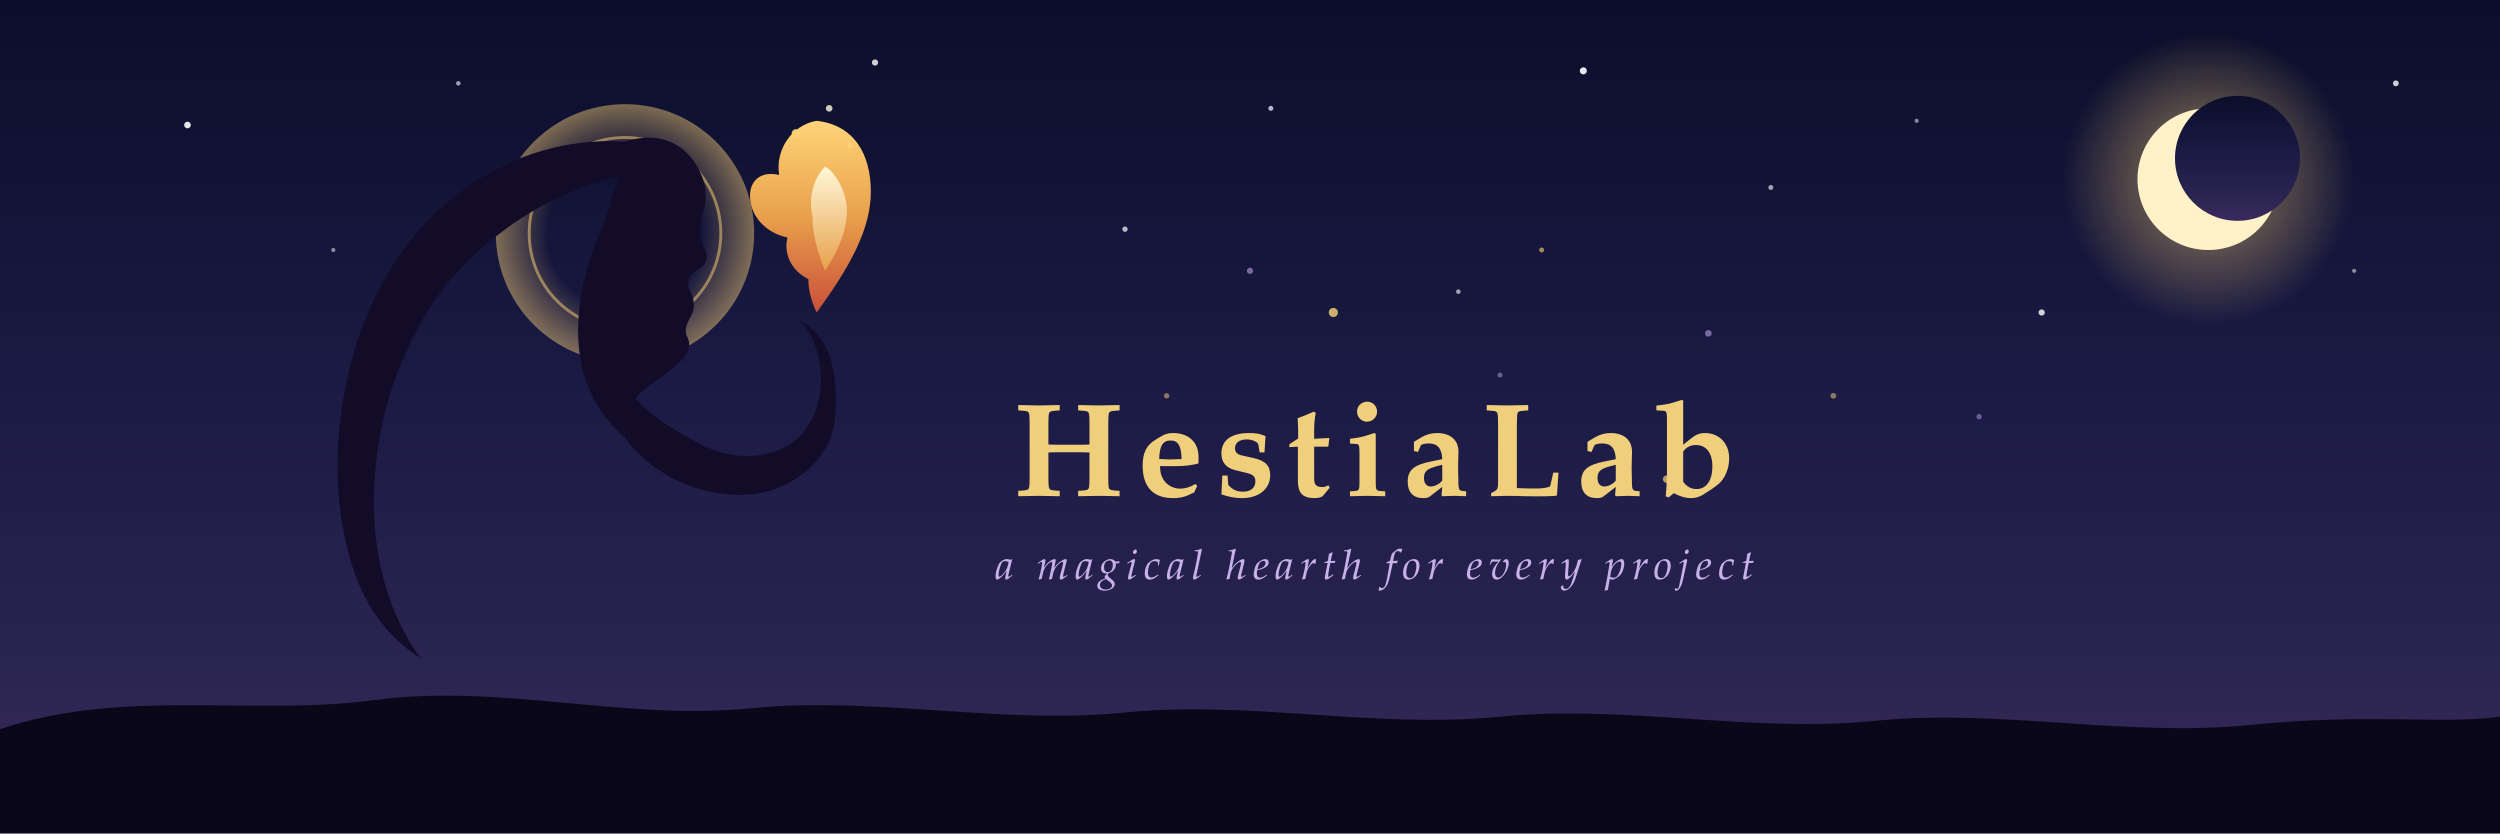
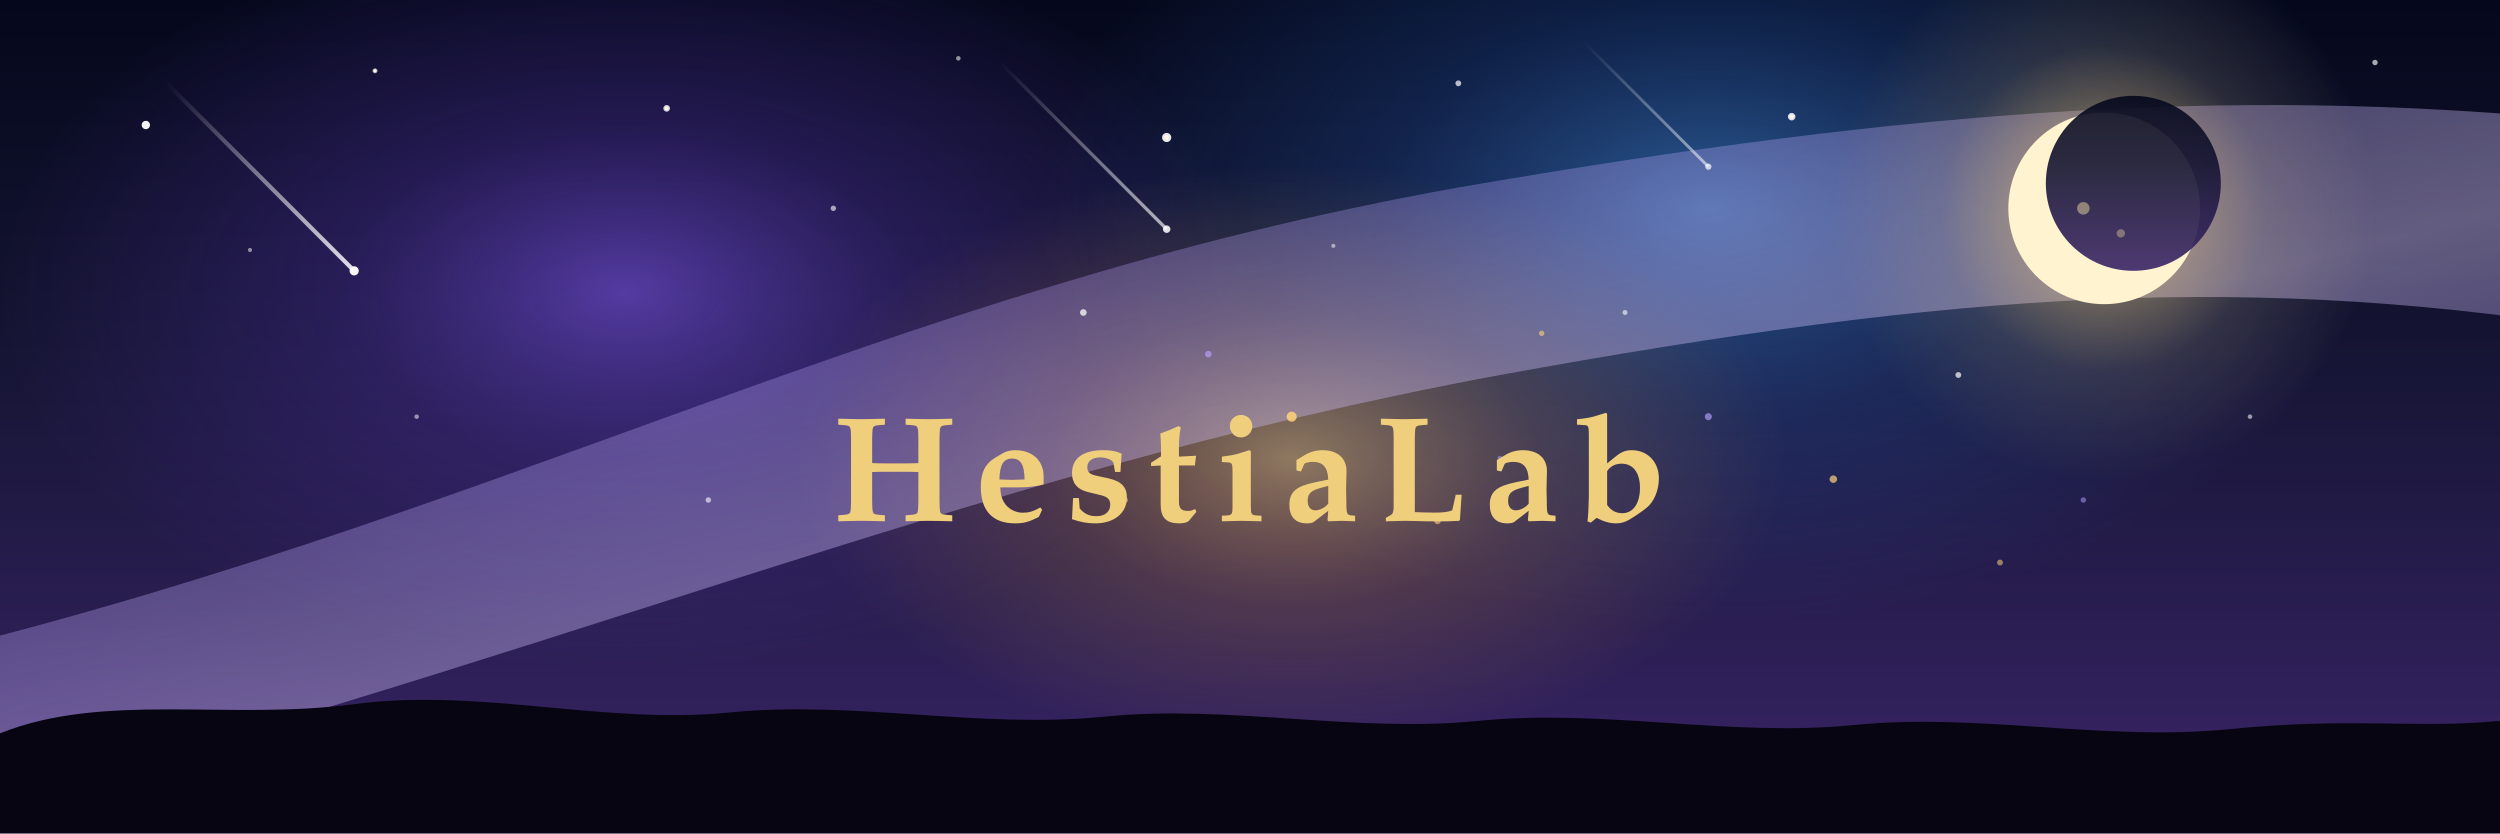
<svg xmlns="http://www.w3.org/2000/svg" width="1200" height="400" viewBox="0 0 1200 400" role="img" aria-label="HestiaLab">
  <defs>
    <linearGradient id="sky" x1="0" y1="0" x2="0" y2="1">
-       <stop offset="0%" stop-color="#0b0e2a" />
-       <stop offset="45%" stop-color="#1a1a44" />
-       <stop offset="80%" stop-color="#2a2450" />
-       <stop offset="100%" stop-color="#3a2a5e" />
+       <stop offset="0%" stop-color="#05081c" />
+       <stop offset="40%" stop-color="#141432" />
+       <stop offset="75%" stop-color="#2a1e52" />
+       <stop offset="100%" stop-color="#3b2568" />
    </linearGradient>
-     <linearGradient id="flameOuter" x1="0" y1="1" x2="0" y2="0">
-       <stop offset="0%" stop-color="#c94f3a" />
-       <stop offset="50%" stop-color="#e8a04b" />
-       <stop offset="100%" stop-color="#ffd478" />
+     <radialGradient id="nebulaPurple" cx="0.5" cy="0.5" r="0.5">
+       <stop offset="0%" stop-color="#8a5cff" stop-opacity="0.55" />
+       <stop offset="45%" stop-color="#6a3fd0" stop-opacity="0.25" />
+       <stop offset="100%" stop-color="#6a3fd0" stop-opacity="0" />
+     </radialGradient>
+     <radialGradient id="nebulaBlue" cx="0.5" cy="0.5" r="0.5">
+       <stop offset="0%" stop-color="#4aa8ff" stop-opacity="0.5" />
+       <stop offset="50%" stop-color="#2a6fd0" stop-opacity="0.22" />
+       <stop offset="100%" stop-color="#2a6fd0" stop-opacity="0" />
+     </radialGradient>
+     <radialGradient id="nebulaGold" cx="0.5" cy="0.5" r="0.5">
+       <stop offset="0%" stop-color="#ffd478" stop-opacity="0.5" />
+       <stop offset="50%" stop-color="#e8a04b" stop-opacity="0.2" />
+       <stop offset="100%" stop-color="#e8a04b" stop-opacity="0" />
+     </radialGradient>
+     <linearGradient id="milkyway" x1="0" y1="0" x2="1" y2="1">
+       <stop offset="0%" stop-color="#b8a0ff" stop-opacity="0" />
+       <stop offset="30%" stop-color="#b8a0ff" stop-opacity="0.28" />
+       <stop offset="55%" stop-color="#e0d0ff" stop-opacity="0.4" />
+       <stop offset="75%" stop-color="#b8a0ff" stop-opacity="0.25" />
+       <stop offset="100%" stop-color="#b8a0ff" stop-opacity="0" />
    </linearGradient>
-     <linearGradient id="flameInner" x1="0" y1="1" x2="0" y2="0">
-       <stop offset="0%" stop-color="#e8a04b" />
-       <stop offset="100%" stop-color="#fff8d8" />
-     </linearGradient>
-     <radialGradient id="halo" cx="0.5" cy="0.5" r="0.5">
-       <stop offset="60%" stop-color="#ffd478" stop-opacity="0" />
-       <stop offset="100%" stop-color="#ffd478" stop-opacity="0.45" />
-     </radialGradient>
    <radialGradient id="moonGlow" cx="0.5" cy="0.5" r="0.5">
-       <stop offset="0%" stop-color="#fff2c8" stop-opacity="0.9" />
-       <stop offset="40%" stop-color="#ffd478" stop-opacity="0.35" />
+       <stop offset="0%" stop-color="#fff6d8" stop-opacity="0.95" />
+       <stop offset="30%" stop-color="#ffd478" stop-opacity="0.4" />
+       <stop offset="60%" stop-color="#ffd478" stop-opacity="0.12" />
      <stop offset="100%" stop-color="#ffd478" stop-opacity="0" />
    </radialGradient>
+     <linearGradient id="shootingStar" x1="0" y1="0" x2="1" y2="0">
+       <stop offset="0%" stop-color="#ffffff" stop-opacity="0" />
+       <stop offset="100%" stop-color="#ffffff" stop-opacity="0.95" />
+     </linearGradient>
  </defs>
  <rect width="1200" height="400" fill="url(#sky)" />
-   <circle cx="1060" cy="86" r="70" fill="url(#moonGlow)" />
-   <circle cx="1060" cy="86" r="34" fill="#fff2c8" />
-   <circle cx="1074" cy="76" r="30" fill="url(#sky)" />
+   <ellipse cx="300" cy="140" rx="300" ry="180" fill="url(#nebulaPurple)" />
+   <ellipse cx="820" cy="100" rx="320" ry="200" fill="url(#nebulaBlue)" />
+   <ellipse cx="620" cy="220" rx="240" ry="140" fill="url(#nebulaGold)" />
+   <path d="M -60 320 C 240 250, 420 140, 700 90 C 920 52, 1080 40, 1260 60 L 1260 160 C 1080 130, 940 140, 720 180 C 460 228, 260 320, -60 400 Z" fill="url(#milkyway)" />
+   <circle cx="1010" cy="100" r="130" fill="url(#moonGlow)" />
+   <circle cx="1010" cy="100" r="46" fill="#fff4cf" />
+   <circle cx="1024" cy="88" r="42" fill="url(#sky)" opacity="0.9" />
+   <circle cx="1000" cy="100" r="3" fill="#e8d8a0" opacity="0.5" />
+   <circle cx="1018" cy="112" r="2" fill="#e8d8a0" opacity="0.4" />
  <g fill="#ffffff">
-     <circle cx="90" cy="60" r="1.6" opacity="0.9" />
-     <circle cx="220" cy="40" r="1.1" opacity="0.6" />
-     <circle cx="420" cy="30" r="1.5" opacity="0.8" />
-     <circle cx="610" cy="52" r="1.2" opacity="0.7" />
-     <circle cx="760" cy="34" r="1.7" opacity="0.9" />
-     <circle cx="920" cy="58" r="1.0" opacity="0.5" />
-     <circle cx="1150" cy="40" r="1.4" opacity="0.8" />
-     <circle cx="160" cy="120" r="1.0" opacity="0.5" />
-     <circle cx="540" cy="110" r="1.3" opacity="0.7" />
-     <circle cx="700" cy="140" r="1.1" opacity="0.6" />
-     <circle cx="980" cy="150" r="1.5" opacity="0.8" />
-     <circle cx="1130" cy="130" r="1.0" opacity="0.5" />
-     <circle cx="330" cy="90" r="0.9" opacity="0.5" />
-     <circle cx="850" cy="90" r="1.2" opacity="0.6" />
+     <circle cx="70" cy="60" r="2.0" opacity="0.95" />
+     <circle cx="180" cy="34" r="1.2" opacity="0.6" />
+     <circle cx="320" cy="52" r="1.6" opacity="0.8" />
+     <circle cx="460" cy="28" r="1.1" opacity="0.55" />
+     <circle cx="560" cy="66" r="2.2" opacity="0.9" />
+     <circle cx="700" cy="40" r="1.4" opacity="0.7" />
+     <circle cx="860" cy="56" r="1.8" opacity="0.85" />
+     <circle cx="1140" cy="30" r="1.3" opacity="0.65" />
+     <circle cx="120" cy="120" r="1.0" opacity="0.5" />
+     <circle cx="400" cy="100" r="1.3" opacity="0.6" />
+     <circle cx="640" cy="118" r="1.0" opacity="0.5" />
+     <circle cx="940" cy="180" r="1.4" opacity="0.7" />
+     <circle cx="1080" cy="200" r="1.1" opacity="0.55" />
+     <circle cx="520" cy="150" r="1.6" opacity="0.75" />
+     <circle cx="780" cy="150" r="1.2" opacity="0.6" />
+     <circle cx="200" cy="200" r="1.1" opacity="0.5" />
+     <circle cx="340" cy="240" r="1.3" opacity="0.6" />
  </g>
-   <g fill="#f8d478">
-     <circle cx="640" cy="150" r="2.2" opacity="0.8" />
-     <circle cx="690" cy="210" r="1.6" opacity="0.6" />
-     <circle cx="560" cy="190" r="1.3" opacity="0.5" />
-     <circle cx="800" cy="230" r="1.8" opacity="0.7" />
-     <circle cx="880" cy="190" r="1.4" opacity="0.5" />
-     <circle cx="740" cy="120" r="1.2" opacity="0.6" />
-   </g>
-   <g fill="#b8a0e0">
-     <circle cx="600" cy="130" r="1.5" opacity="0.6" />
-     <circle cx="720" cy="180" r="1.2" opacity="0.5" />
-     <circle cx="820" cy="160" r="1.6" opacity="0.6" />
-     <circle cx="950" cy="200" r="1.3" opacity="0.5" />
-   </g>
-   <circle cx="300" cy="112" r="62" fill="url(#halo)" />
-   <circle cx="300" cy="112" r="46" fill="none" stroke="#ffd478" stroke-width="1.4" opacity="0.5" />
-   <g fill="#120c28">
-     <path d="M 300 68              C 270 66, 240 76, 216 96              C 192 116, 176 144, 168 176              C 160 208, 160 240, 168 268              C 174 290, 186 306, 202 316              C 190 300, 182 278, 180 254              C 178 228, 182 200, 192 176              C 202 150, 218 128, 240 112              C 258 98, 280 88, 300 84 Z" />
-     <path d="M 300 68              C 312 64, 324 66, 332 76              C 338 84, 340 92, 338 100              C 336 107, 335 113, 338 119              C 341 124, 338 128, 334 130              C 331 132, 329 135, 331 139              C 333 143, 334 147, 332 151              C 330 155, 328 158, 330 162              C 332 166, 330 170, 326 174              C 320 180, 312 184, 306 190              C 300 196, 298 202, 300 210              C 288 200, 280 186, 278 168              C 276 150, 280 130, 288 112              C 294 96, 298 80, 300 68 Z" />
-     <path d="M 300 210              C 304 216, 310 222, 320 228              C 334 236, 352 240, 368 236              C 382 232, 392 224, 398 212              C 402 202, 402 190, 400 178              C 398 166, 392 158, 384 154              C 390 160, 394 170, 394 182              C 394 196, 388 208, 378 214              C 366 221, 350 220, 338 214              C 326 208, 312 200, 304 190              C 300 196, 298 202, 300 210 Z" />
+   <g fill="#fff8e8">
+     <circle cx="560" cy="66" r="1.2" />
+     <circle cx="320" cy="52" r="1.0" />
+     <circle cx="860" cy="56" r="1.0" />
+     <circle cx="180" cy="34" r="0.8" />
  </g>
  <g>
-     <path d="M 392 150              C 408 128, 418 110, 418 92              C 418 74, 410 60, 392 58              C 380 60, 372 72, 374 84              C 366 82, 360 86, 360 94              C 360 104, 368 112, 378 114              C 376 122, 380 130, 388 134              C 388 140, 390 146, 392 150 Z" fill="url(#flameOuter)" />
-     <path d="M 396 130              C 404 118, 408 106, 406 96              C 404 88, 400 82, 396 80              C 390 86, 388 96, 390 104              C 390 112, 392 120, 396 130 Z" fill="url(#flameInner)" />
-     <circle cx="382" cy="64" r="2.0" fill="#ffd478" opacity="0.9" />
-     <circle cx="408" cy="70" r="1.4" fill="#ffd478" opacity="0.7" />
-     <circle cx="398" cy="52" r="1.6" fill="#fff8d8" opacity="0.8" />
+     <line x1="80" y1="40" x2="170" y2="130" stroke="url(#shootingStar)" stroke-width="2" opacity="0.9" />
+     <circle cx="170" cy="130" r="2.2" fill="#ffffff" opacity="0.95" />
+     <line x1="480" y1="30" x2="560" y2="110" stroke="url(#shootingStar)" stroke-width="1.6" opacity="0.7" />
+     <circle cx="560" cy="110" r="1.8" fill="#ffffff" opacity="0.85" />
+     <line x1="760" y1="20" x2="820" y2="80" stroke="url(#shootingStar)" stroke-width="1.4" opacity="0.6" />
+     <circle cx="820" cy="80" r="1.5" fill="#ffffff" opacity="0.7" />
  </g>
-   <g fill="#0a0718">
-     <path d="M 0 400 L 0 350              C 60 330, 120 344, 180 336              C 240 328, 300 346, 360 340              C 420 334, 480 348, 540 342              C 600 336, 660 350, 720 344              C 780 338, 840 352, 900 346              C 960 340, 1020 354, 1080 348              C 1140 342, 1170 348, 1200 344              L 1200 400 Z" />
+   <g fill="#ffd478">
+     <circle cx="620" cy="200" r="2.4" opacity="0.85" />
+     <circle cx="690" cy="250" r="1.6" opacity="0.6" />
+     <circle cx="540" cy="240" r="1.4" opacity="0.55" />
+     <circle cx="880" cy="230" r="1.8" opacity="0.7" />
+     <circle cx="960" cy="270" r="1.4" opacity="0.55" />
+     <circle cx="740" cy="160" r="1.3" opacity="0.6" />
  </g>
-   <text x="660" y="238" text-anchor="middle" font-family="Georgia, 'Palatino Linotype', serif" font-size="64" letter-spacing="6" fill="#f0cf7c" font-weight="bold">HestiaLab</text>
-   <text x="660" y="278" text-anchor="middle" font-family="Georgia, 'Palatino Linotype', serif" font-size="20" letter-spacing="3" fill="#c8b0e8" font-style="italic">a magical hearth for every project</text>
+   <g fill="#b8a0ff">
+     <circle cx="580" cy="170" r="1.6" opacity="0.65" />
+     <circle cx="720" cy="220" r="1.2" opacity="0.5" />
+     <circle cx="820" cy="200" r="1.7" opacity="0.65" />
+     <circle cx="1000" cy="240" r="1.3" opacity="0.5" />
+   </g>
+   <g fill="#070512">
+     <path d="M 0 400 L 0 352              C 50 332, 110 346, 170 338              C 230 330, 290 348, 350 342              C 410 336, 470 350, 530 344              C 590 338, 650 352, 710 346              C 770 340, 830 354, 890 348              C 950 342, 1010 356, 1070 350              C 1130 344, 1160 350, 1200 346              L 1200 400 Z" />
+   </g>
+   <text x="600" y="250" text-anchor="middle" font-family="Georgia, 'Palatino Linotype', serif" font-size="72" letter-spacing="8" fill="#f0cf7c" font-weight="bold">HestiaLab</text>
</svg>
